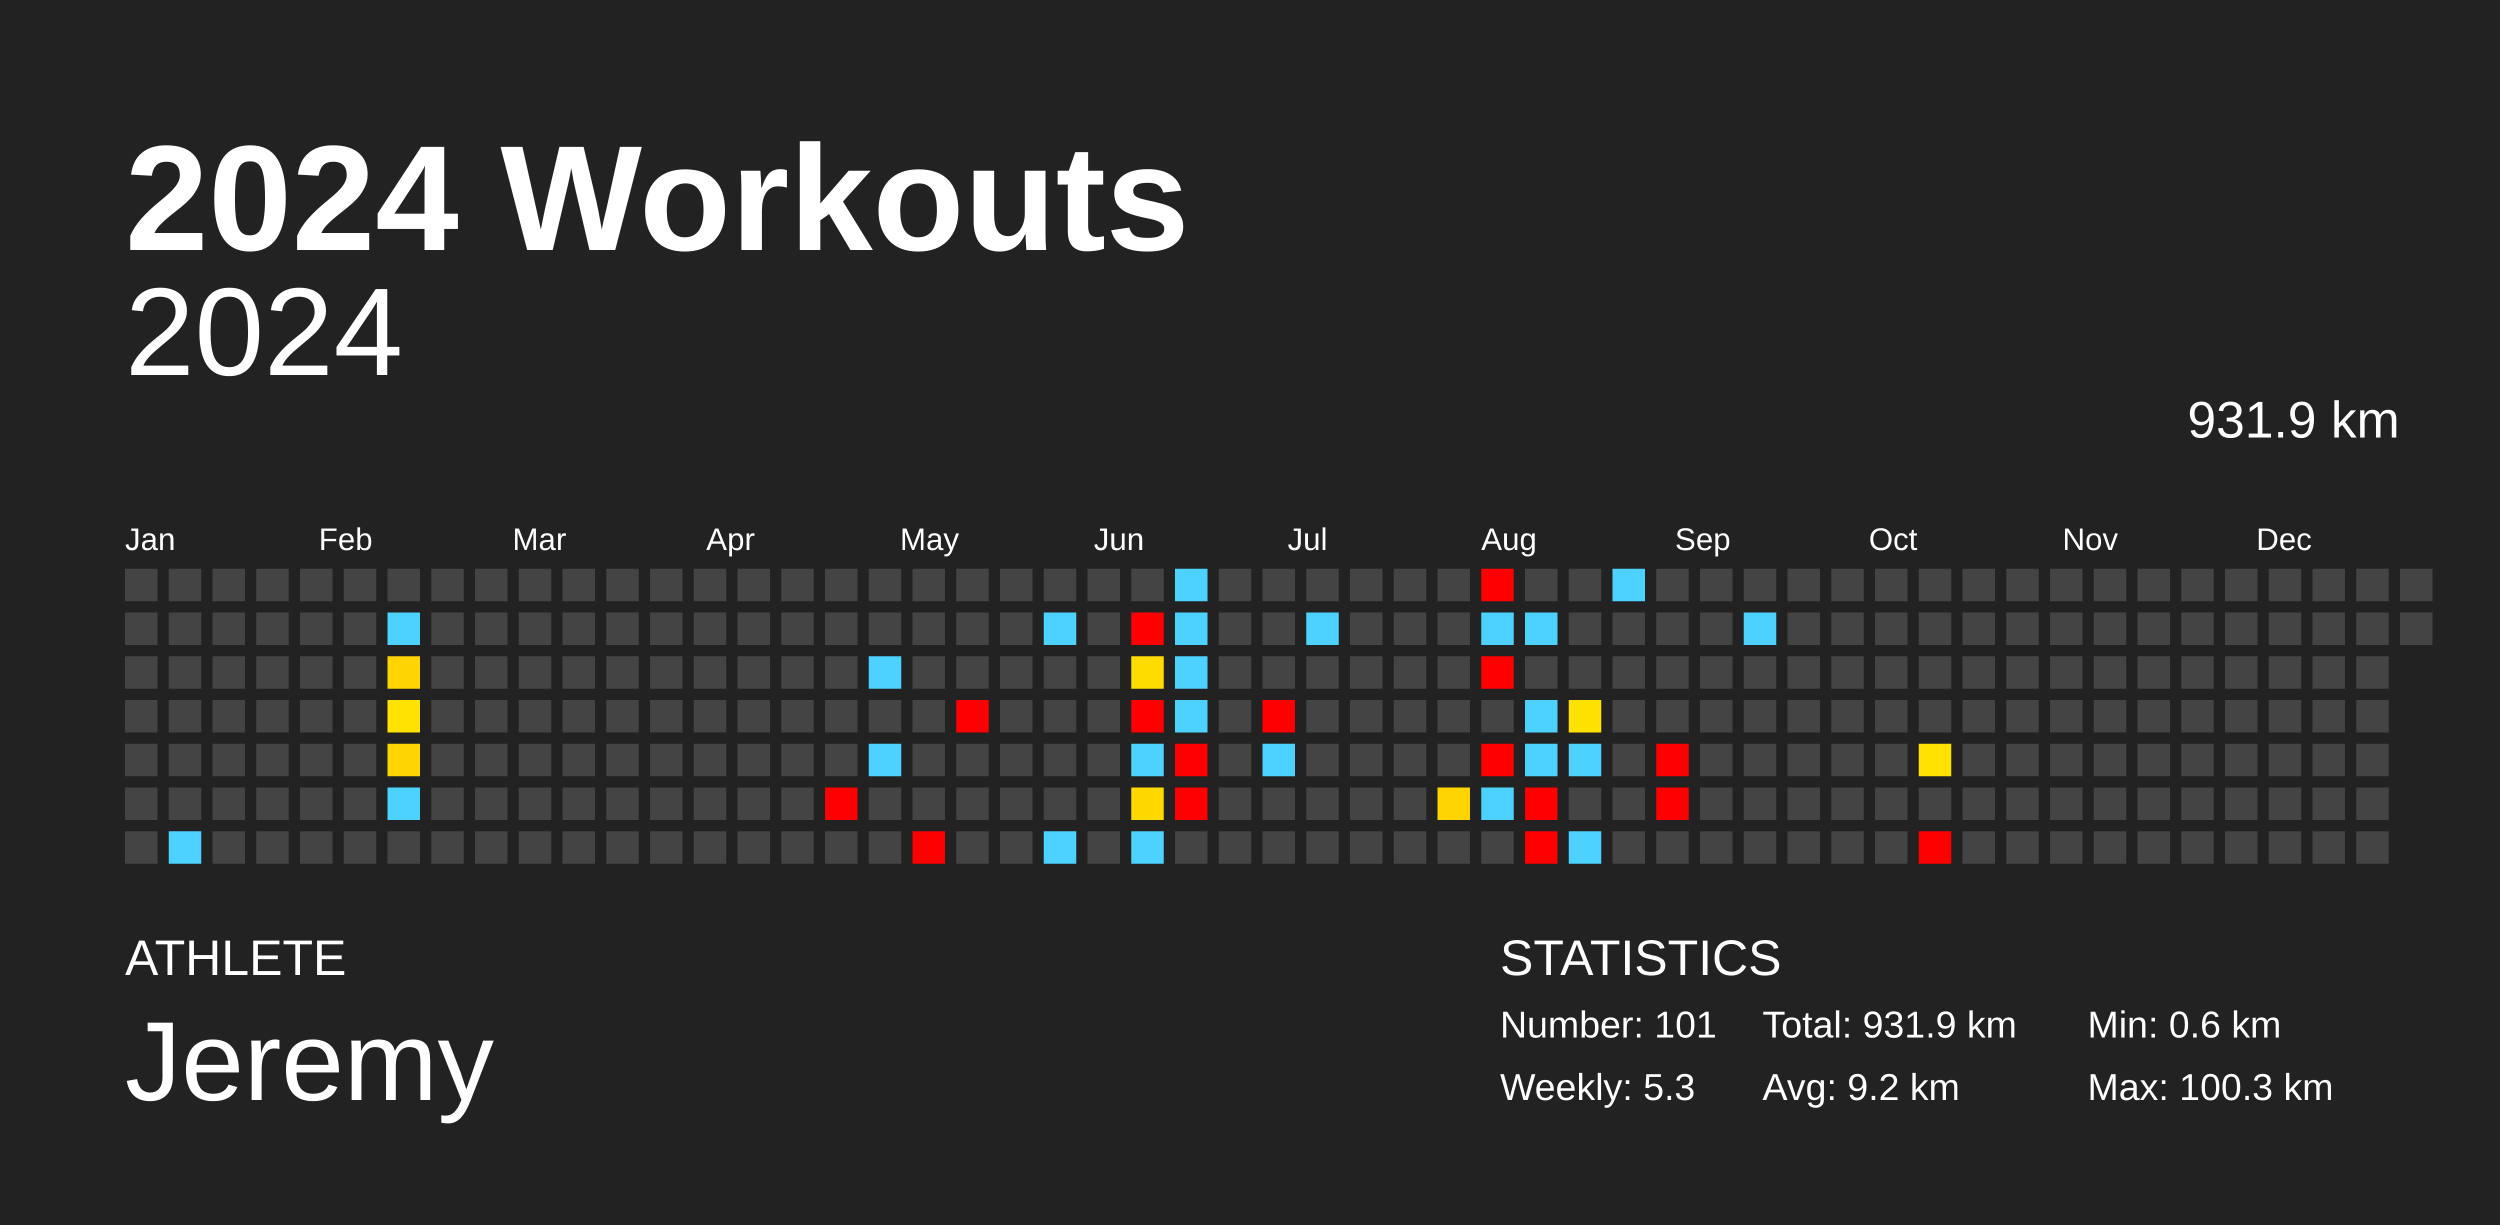
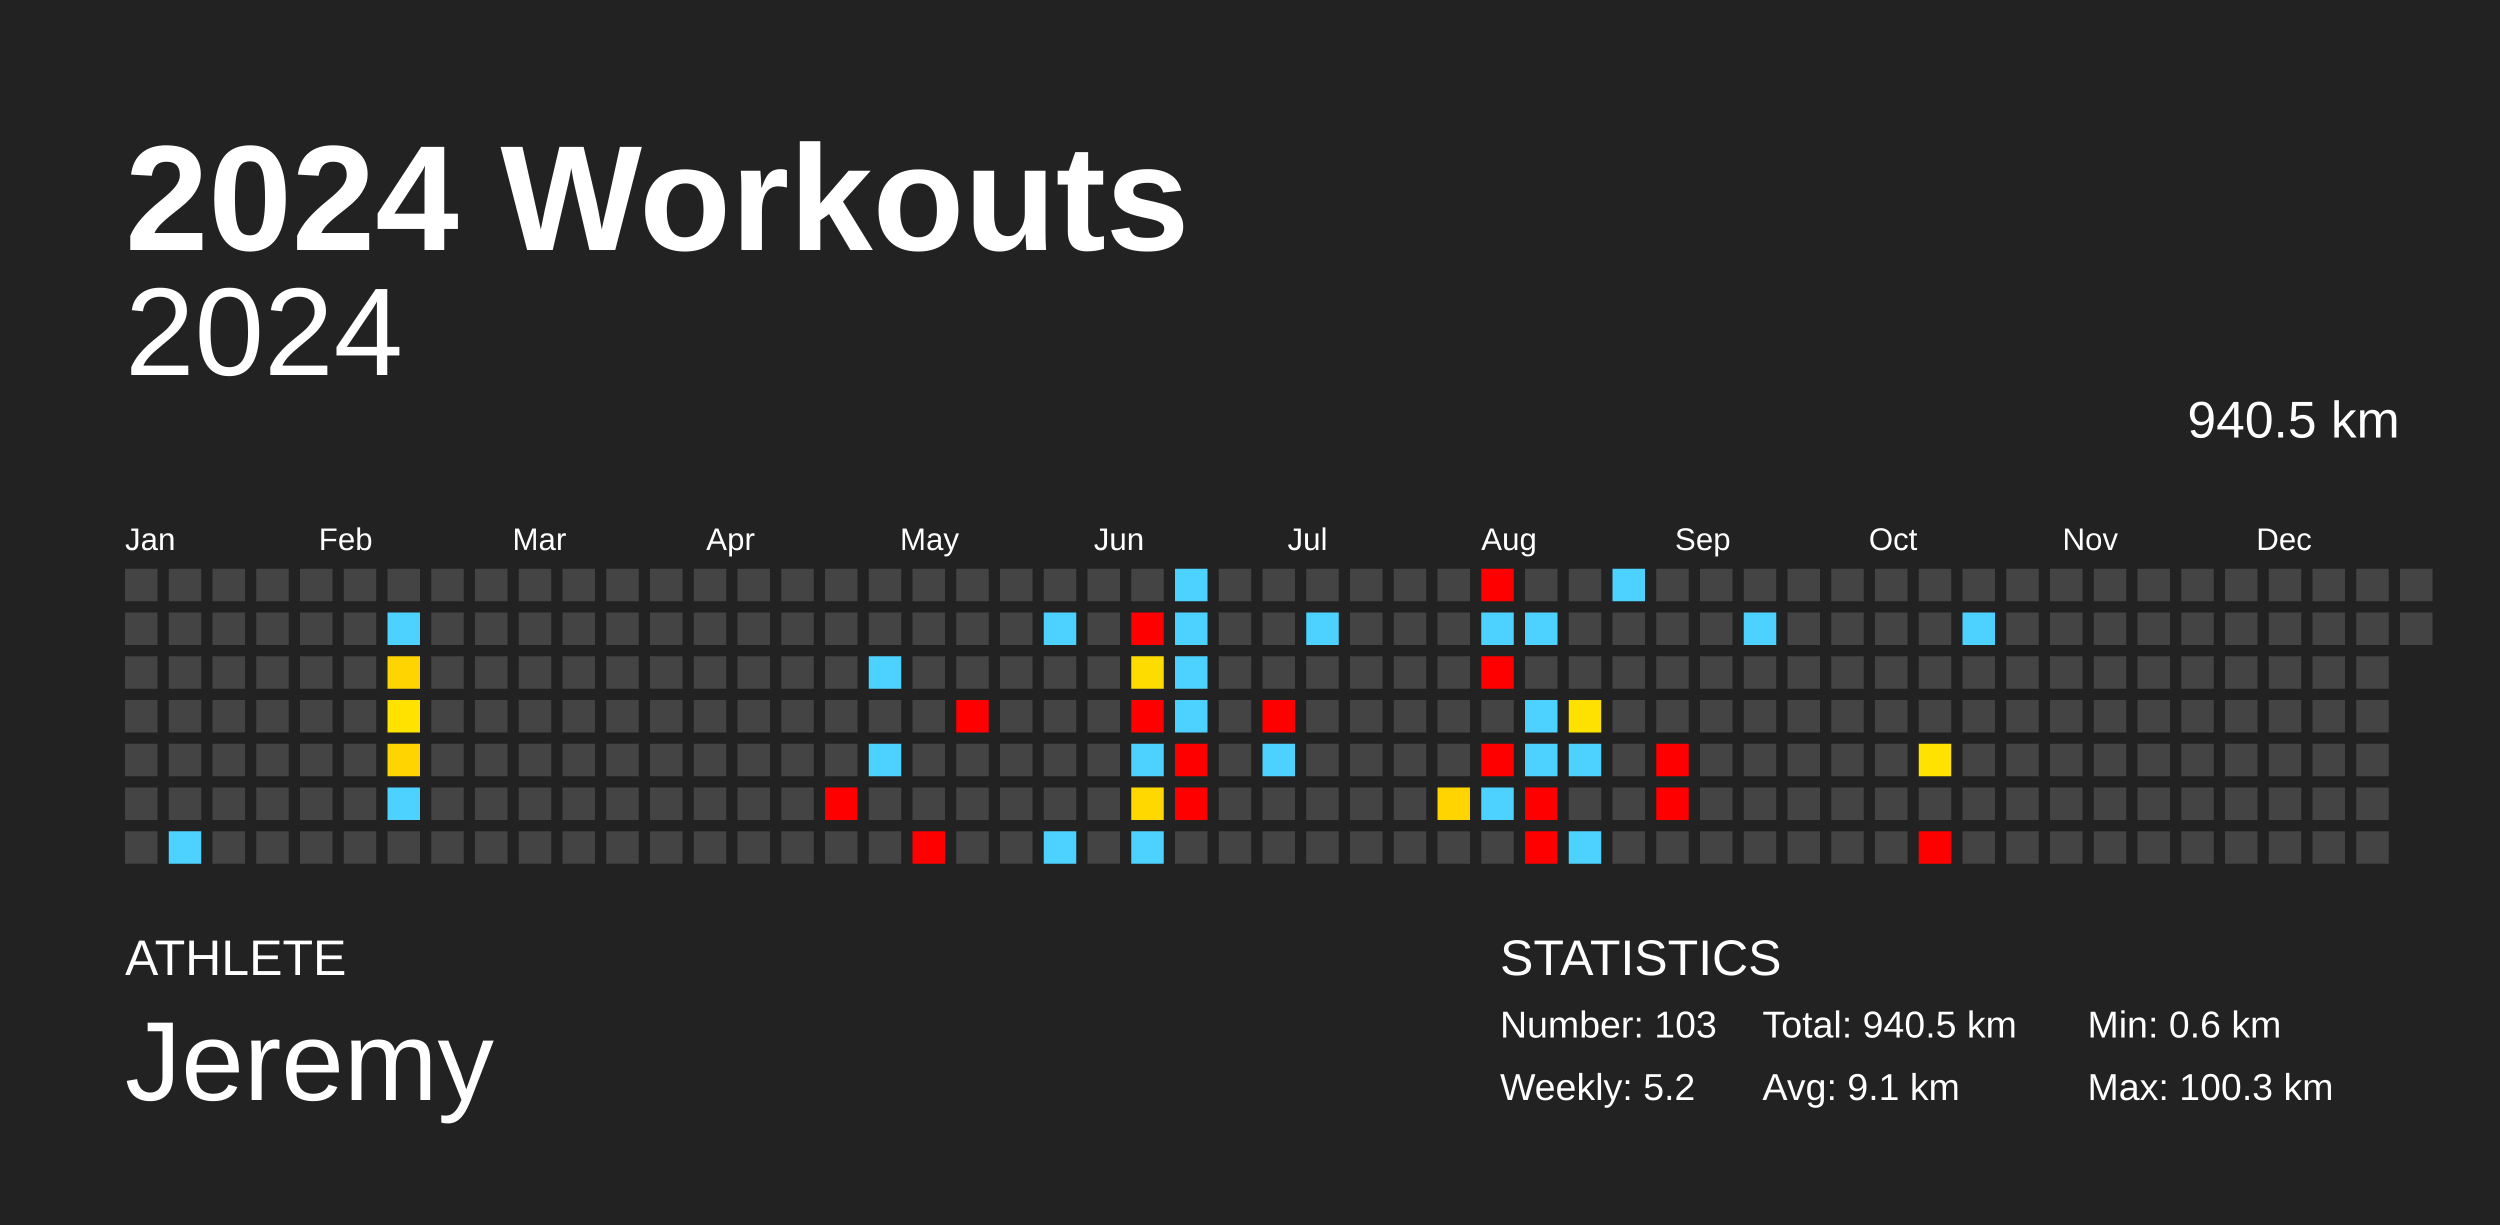
<svg xmlns="http://www.w3.org/2000/svg" baseProfile="full" height="98mm" version="1.1" viewBox="0,0,200,98" width="200mm">
  <defs />
  <rect fill="#222222" height="98" width="200" x="0" y="0" />
  <text fill="#FFFFFF" style="font-size:12px; font-family:Arial; font-weight:bold;" x="10" y="20">2024 Workouts</text>
  <text fill="#FFFFFF" style="font-size:4px; font-family:Arial" x="10" y="78">ATHLETE</text>
  <text fill="#FFFFFF" style="font-size:9px; font-family:Arial" x="10" y="88">Jeremy</text>
  <text fill="#FFFFFF" style="font-size:4px; font-family:Arial" x="120" y="78">STATISTICS</text>
-   <text fill="#FFFFFF" style="font-size:3px; font-family:Arial" x="120" y="83">Number: 101</text>
-   <text fill="#FFFFFF" style="font-size:3px; font-family:Arial" x="120" y="88">Weekly: 5.3</text>
-   <text fill="#FFFFFF" style="font-size:3px; font-family:Arial" x="141" y="83">Total: 931.9 km</text>
-   <text fill="#FFFFFF" style="font-size:3px; font-family:Arial" x="141" y="88">Avg: 9.2 km</text>
+   <text fill="#FFFFFF" style="font-size:3px; font-family:Arial" x="120" y="83">Number: 103</text>
+   <text fill="#FFFFFF" style="font-size:3px; font-family:Arial" x="120" y="88">Weekly: 5.2</text>
+   <text fill="#FFFFFF" style="font-size:3px; font-family:Arial" x="141" y="83">Total: 940.5 km</text>
+   <text fill="#FFFFFF" style="font-size:3px; font-family:Arial" x="141" y="88">Avg: 9.1 km</text>
  <text fill="#FFFFFF" style="font-size:3px; font-family:Arial" x="167" y="83">Min: 0.6 km</text>
  <text fill="#FFFFFF" style="font-size:3px; font-family:Arial" x="167" y="88">Max: 100.3 km</text>
  <text alignment-baseline="hanging" fill="#FFFFFF" style="font-size:10.0px; font-family:Arial;" x="10" y="30">2024</text>
-   <text alignment-baseline="hanging" fill="#FFFFFF" style="font-size:4.125px; font-family:Arial;" x="175" y="35">931.9 km</text>
+   <text alignment-baseline="hanging" fill="#FFFFFF" style="font-size:4.125px; font-family:Arial;" x="175" y="35">940.5 km</text>
  <text fill="#FFFFFF" style="font-size:2.5px; font-family:Arial" x="10.0" y="44">Jan</text>
  <text fill="#FFFFFF" style="font-size:2.5px; font-family:Arial" x="25.5" y="44">Feb</text>
  <text fill="#FFFFFF" style="font-size:2.5px; font-family:Arial" x="41.0" y="44">Mar</text>
  <text fill="#FFFFFF" style="font-size:2.5px; font-family:Arial" x="56.5" y="44">Apr</text>
  <text fill="#FFFFFF" style="font-size:2.5px; font-family:Arial" x="72.0" y="44">May</text>
  <text fill="#FFFFFF" style="font-size:2.5px; font-family:Arial" x="87.5" y="44">Jun</text>
  <text fill="#FFFFFF" style="font-size:2.5px; font-family:Arial" x="103.0" y="44">Jul</text>
  <text fill="#FFFFFF" style="font-size:2.5px; font-family:Arial" x="118.5" y="44">Aug</text>
  <text fill="#FFFFFF" style="font-size:2.5px; font-family:Arial" x="134.0" y="44">Sep</text>
  <text fill="#FFFFFF" style="font-size:2.5px; font-family:Arial" x="149.5" y="44">Oct</text>
  <text fill="#FFFFFF" style="font-size:2.5px; font-family:Arial" x="165.0" y="44">Nov</text>
  <text fill="#FFFFFF" style="font-size:2.5px; font-family:Arial" x="180.5" y="44">Dec</text>
  <rect fill="#444444" height="2.6" width="2.6" x="10.0" y="45.5" />
  <rect fill="#444444" height="2.6" width="2.6" x="10.0" y="49.0" />
  <rect fill="#444444" height="2.6" width="2.6" x="10.0" y="52.5" />
  <rect fill="#444444" height="2.6" width="2.6" x="10.0" y="56.0" />
  <rect fill="#444444" height="2.6" width="2.6" x="10.0" y="59.5" />
  <rect fill="#444444" height="2.6" width="2.6" x="10.0" y="63.0" />
  <rect fill="#444444" height="2.6" width="2.6" x="10.0" y="66.5" />
  <rect fill="#444444" height="2.6" width="2.6" x="13.5" y="45.5" />
  <rect fill="#444444" height="2.6" width="2.6" x="13.5" y="49.0" />
  <rect fill="#444444" height="2.6" width="2.6" x="13.5" y="52.5" />
  <rect fill="#444444" height="2.6" width="2.6" x="13.5" y="56.0" />
  <rect fill="#444444" height="2.6" width="2.6" x="13.5" y="59.5" />
  <rect fill="#444444" height="2.6" width="2.6" x="13.5" y="63.0" />
  <rect fill="#4dd2ff" height="2.6" width="2.6" x="13.5" y="66.5" />
  <rect fill="#444444" height="2.6" width="2.6" x="17.0" y="45.5" />
  <rect fill="#444444" height="2.6" width="2.6" x="17.0" y="49.0" />
  <rect fill="#444444" height="2.6" width="2.6" x="17.0" y="52.5" />
  <rect fill="#444444" height="2.6" width="2.6" x="17.0" y="56.0" />
  <rect fill="#444444" height="2.6" width="2.6" x="17.0" y="59.5" />
  <rect fill="#444444" height="2.6" width="2.6" x="17.0" y="63.0" />
  <rect fill="#444444" height="2.6" width="2.6" x="17.0" y="66.5" />
  <rect fill="#444444" height="2.6" width="2.6" x="20.5" y="45.5" />
  <rect fill="#444444" height="2.6" width="2.6" x="20.5" y="49.0" />
  <rect fill="#444444" height="2.6" width="2.6" x="20.5" y="52.5" />
  <rect fill="#444444" height="2.6" width="2.6" x="20.5" y="56.0" />
  <rect fill="#444444" height="2.6" width="2.6" x="20.5" y="59.5" />
  <rect fill="#444444" height="2.6" width="2.6" x="20.5" y="63.0" />
  <rect fill="#444444" height="2.6" width="2.6" x="20.5" y="66.5" />
  <rect fill="#444444" height="2.6" width="2.6" x="24.0" y="45.5" />
  <rect fill="#444444" height="2.6" width="2.6" x="24.0" y="49.0" />
  <rect fill="#444444" height="2.6" width="2.6" x="24.0" y="52.5" />
  <rect fill="#444444" height="2.6" width="2.6" x="24.0" y="56.0" />
  <rect fill="#444444" height="2.6" width="2.6" x="24.0" y="59.5" />
  <rect fill="#444444" height="2.6" width="2.6" x="24.0" y="63.0" />
  <rect fill="#444444" height="2.6" width="2.6" x="24.0" y="66.5" />
  <rect fill="#444444" height="2.6" width="2.6" x="27.5" y="45.5" />
  <rect fill="#444444" height="2.6" width="2.6" x="27.5" y="49.0" />
  <rect fill="#444444" height="2.6" width="2.6" x="27.5" y="52.5" />
  <rect fill="#444444" height="2.6" width="2.6" x="27.5" y="56.0" />
  <rect fill="#444444" height="2.6" width="2.6" x="27.5" y="59.5" />
  <rect fill="#444444" height="2.6" width="2.6" x="27.5" y="63.0" />
  <rect fill="#444444" height="2.6" width="2.6" x="27.5" y="66.5" />
  <rect fill="#444444" height="2.6" width="2.6" x="31.0" y="45.5" />
  <rect fill="#4dd2ff" height="2.6" width="2.6" x="31.0" y="49.0" />
  <rect fill="#ffd400" height="2.6" width="2.6" x="31.0" y="52.5" />
  <rect fill="#ffe200" height="2.6" width="2.6" x="31.0" y="56.0" />
  <rect fill="#ffd400" height="2.6" width="2.6" x="31.0" y="59.5" />
  <rect fill="#4dd2ff" height="2.6" width="2.6" x="31.0" y="63.0" />
  <rect fill="#444444" height="2.6" width="2.6" x="31.0" y="66.5" />
  <rect fill="#444444" height="2.6" width="2.6" x="34.5" y="45.5" />
  <rect fill="#444444" height="2.6" width="2.6" x="34.5" y="49.0" />
  <rect fill="#444444" height="2.6" width="2.6" x="34.5" y="52.5" />
  <rect fill="#444444" height="2.6" width="2.6" x="34.5" y="56.0" />
  <rect fill="#444444" height="2.6" width="2.6" x="34.5" y="59.5" />
  <rect fill="#444444" height="2.6" width="2.6" x="34.5" y="63.0" />
  <rect fill="#444444" height="2.6" width="2.6" x="34.5" y="66.5" />
  <rect fill="#444444" height="2.6" width="2.6" x="38.0" y="45.5" />
  <rect fill="#444444" height="2.6" width="2.6" x="38.0" y="49.0" />
  <rect fill="#444444" height="2.6" width="2.6" x="38.0" y="52.5" />
  <rect fill="#444444" height="2.6" width="2.6" x="38.0" y="56.0" />
  <rect fill="#444444" height="2.6" width="2.6" x="38.0" y="59.5" />
  <rect fill="#444444" height="2.6" width="2.6" x="38.0" y="63.0" />
  <rect fill="#444444" height="2.6" width="2.6" x="38.0" y="66.5" />
  <rect fill="#444444" height="2.6" width="2.6" x="41.5" y="45.5" />
  <rect fill="#444444" height="2.6" width="2.6" x="41.5" y="49.0" />
  <rect fill="#444444" height="2.6" width="2.6" x="41.5" y="52.5" />
  <rect fill="#444444" height="2.6" width="2.6" x="41.5" y="56.0" />
  <rect fill="#444444" height="2.6" width="2.6" x="41.5" y="59.5" />
  <rect fill="#444444" height="2.6" width="2.6" x="41.5" y="63.0" />
  <rect fill="#444444" height="2.6" width="2.6" x="41.5" y="66.5" />
  <rect fill="#444444" height="2.6" width="2.6" x="45.0" y="45.5" />
  <rect fill="#444444" height="2.6" width="2.6" x="45.0" y="49.0" />
  <rect fill="#444444" height="2.6" width="2.6" x="45.0" y="52.5" />
  <rect fill="#444444" height="2.6" width="2.6" x="45.0" y="56.0" />
  <rect fill="#444444" height="2.6" width="2.6" x="45.0" y="59.5" />
  <rect fill="#444444" height="2.6" width="2.6" x="45.0" y="63.0" />
  <rect fill="#444444" height="2.6" width="2.6" x="45.0" y="66.5" />
  <rect fill="#444444" height="2.6" width="2.6" x="48.5" y="45.5" />
  <rect fill="#444444" height="2.6" width="2.6" x="48.5" y="49.0" />
  <rect fill="#444444" height="2.6" width="2.6" x="48.5" y="52.5" />
  <rect fill="#444444" height="2.6" width="2.6" x="48.5" y="56.0" />
  <rect fill="#444444" height="2.6" width="2.6" x="48.5" y="59.5" />
  <rect fill="#444444" height="2.6" width="2.6" x="48.5" y="63.0" />
  <rect fill="#444444" height="2.6" width="2.6" x="48.5" y="66.5" />
  <rect fill="#444444" height="2.6" width="2.6" x="52.0" y="45.5" />
  <rect fill="#444444" height="2.6" width="2.6" x="52.0" y="49.0" />
  <rect fill="#444444" height="2.6" width="2.6" x="52.0" y="52.5" />
  <rect fill="#444444" height="2.6" width="2.6" x="52.0" y="56.0" />
  <rect fill="#444444" height="2.6" width="2.6" x="52.0" y="59.5" />
  <rect fill="#444444" height="2.6" width="2.6" x="52.0" y="63.0" />
  <rect fill="#444444" height="2.6" width="2.6" x="52.0" y="66.5" />
  <rect fill="#444444" height="2.6" width="2.6" x="55.5" y="45.5" />
  <rect fill="#444444" height="2.6" width="2.6" x="55.5" y="49.0" />
  <rect fill="#444444" height="2.6" width="2.6" x="55.5" y="52.5" />
  <rect fill="#444444" height="2.6" width="2.6" x="55.5" y="56.0" />
  <rect fill="#444444" height="2.6" width="2.6" x="55.5" y="59.5" />
  <rect fill="#444444" height="2.6" width="2.6" x="55.5" y="63.0" />
  <rect fill="#444444" height="2.6" width="2.6" x="55.5" y="66.5" />
  <rect fill="#444444" height="2.6" width="2.6" x="59.0" y="45.5" />
  <rect fill="#444444" height="2.6" width="2.6" x="59.0" y="49.0" />
  <rect fill="#444444" height="2.6" width="2.6" x="59.0" y="52.5" />
  <rect fill="#444444" height="2.6" width="2.6" x="59.0" y="56.0" />
  <rect fill="#444444" height="2.6" width="2.6" x="59.0" y="59.5" />
  <rect fill="#444444" height="2.6" width="2.6" x="59.0" y="63.0" />
  <rect fill="#444444" height="2.6" width="2.6" x="59.0" y="66.5" />
  <rect fill="#444444" height="2.6" width="2.6" x="62.5" y="45.5" />
  <rect fill="#444444" height="2.6" width="2.6" x="62.5" y="49.0" />
  <rect fill="#444444" height="2.6" width="2.6" x="62.5" y="52.5" />
  <rect fill="#444444" height="2.6" width="2.6" x="62.5" y="56.0" />
  <rect fill="#444444" height="2.6" width="2.6" x="62.5" y="59.5" />
  <rect fill="#444444" height="2.6" width="2.6" x="62.5" y="63.0" />
  <rect fill="#444444" height="2.6" width="2.6" x="62.5" y="66.5" />
  <rect fill="#444444" height="2.6" width="2.6" x="66.0" y="45.5" />
  <rect fill="#444444" height="2.6" width="2.6" x="66.0" y="49.0" />
  <rect fill="#444444" height="2.6" width="2.6" x="66.0" y="52.5" />
  <rect fill="#444444" height="2.6" width="2.6" x="66.0" y="56.0" />
  <rect fill="#444444" height="2.6" width="2.6" x="66.0" y="59.5" />
  <rect fill="red" height="2.6" width="2.6" x="66.0" y="63.0" />
  <rect fill="#444444" height="2.6" width="2.6" x="66.0" y="66.5" />
  <rect fill="#444444" height="2.6" width="2.6" x="69.5" y="45.5" />
  <rect fill="#444444" height="2.6" width="2.6" x="69.5" y="49.0" />
  <rect fill="#4dd2ff" height="2.6" width="2.6" x="69.5" y="52.5" />
  <rect fill="#444444" height="2.6" width="2.6" x="69.5" y="56.0" />
  <rect fill="#4dd2ff" height="2.6" width="2.6" x="69.5" y="59.5" />
  <rect fill="#444444" height="2.6" width="2.6" x="69.5" y="63.0" />
  <rect fill="#444444" height="2.6" width="2.6" x="69.5" y="66.5" />
  <rect fill="#444444" height="2.6" width="2.6" x="73.0" y="45.5" />
  <rect fill="#444444" height="2.6" width="2.6" x="73.0" y="49.0" />
  <rect fill="#444444" height="2.6" width="2.6" x="73.0" y="52.5" />
  <rect fill="#444444" height="2.6" width="2.6" x="73.0" y="56.0" />
  <rect fill="#444444" height="2.6" width="2.6" x="73.0" y="59.5" />
  <rect fill="#444444" height="2.6" width="2.6" x="73.0" y="63.0" />
  <rect fill="red" height="2.6" width="2.6" x="73.0" y="66.5" />
  <rect fill="#444444" height="2.6" width="2.6" x="76.5" y="45.5" />
  <rect fill="#444444" height="2.6" width="2.6" x="76.5" y="49.0" />
  <rect fill="#444444" height="2.6" width="2.6" x="76.5" y="52.5" />
  <rect fill="red" height="2.6" width="2.6" x="76.5" y="56.0" />
  <rect fill="#444444" height="2.6" width="2.6" x="76.5" y="59.5" />
  <rect fill="#444444" height="2.6" width="2.6" x="76.5" y="63.0" />
  <rect fill="#444444" height="2.6" width="2.6" x="76.5" y="66.5" />
  <rect fill="#444444" height="2.6" width="2.6" x="80.0" y="45.5" />
  <rect fill="#444444" height="2.6" width="2.6" x="80.0" y="49.0" />
  <rect fill="#444444" height="2.6" width="2.6" x="80.0" y="52.5" />
  <rect fill="#444444" height="2.6" width="2.6" x="80.0" y="56.0" />
  <rect fill="#444444" height="2.6" width="2.6" x="80.0" y="59.5" />
  <rect fill="#444444" height="2.6" width="2.6" x="80.0" y="63.0" />
  <rect fill="#444444" height="2.6" width="2.6" x="80.0" y="66.5" />
  <rect fill="#444444" height="2.6" width="2.6" x="83.5" y="45.5" />
  <rect fill="#4dd2ff" height="2.6" width="2.6" x="83.5" y="49.0" />
  <rect fill="#444444" height="2.6" width="2.6" x="83.5" y="52.5" />
  <rect fill="#444444" height="2.6" width="2.6" x="83.5" y="56.0" />
  <rect fill="#444444" height="2.6" width="2.6" x="83.5" y="59.5" />
  <rect fill="#444444" height="2.6" width="2.6" x="83.5" y="63.0" />
  <rect fill="#4dd2ff" height="2.6" width="2.6" x="83.5" y="66.5" />
  <rect fill="#444444" height="2.6" width="2.6" x="87.0" y="45.5" />
  <rect fill="#444444" height="2.6" width="2.6" x="87.0" y="49.0" />
  <rect fill="#444444" height="2.6" width="2.6" x="87.0" y="52.5" />
  <rect fill="#444444" height="2.6" width="2.6" x="87.0" y="56.0" />
  <rect fill="#444444" height="2.6" width="2.6" x="87.0" y="59.5" />
  <rect fill="#444444" height="2.6" width="2.6" x="87.0" y="63.0" />
  <rect fill="#444444" height="2.6" width="2.6" x="87.0" y="66.5" />
  <rect fill="#444444" height="2.6" width="2.6" x="90.5" y="45.5" />
  <rect fill="red" height="2.6" width="2.6" x="90.5" y="49.0" />
  <rect fill="#ffdc00" height="2.6" width="2.6" x="90.5" y="52.5" />
  <rect fill="red" height="2.6" width="2.6" x="90.5" y="56.0" />
  <rect fill="#4dd2ff" height="2.6" width="2.6" x="90.5" y="59.5" />
  <rect fill="#ffd800" height="2.6" width="2.6" x="90.5" y="63.0" />
  <rect fill="#4dd2ff" height="2.6" width="2.6" x="90.5" y="66.5" />
  <rect fill="#4dd2ff" height="2.6" width="2.6" x="94.0" y="45.5" />
  <rect fill="#4dd2ff" height="2.6" width="2.6" x="94.0" y="49.0" />
  <rect fill="#4dd2ff" height="2.6" width="2.6" x="94.0" y="52.5" />
  <rect fill="#4dd2ff" height="2.6" width="2.6" x="94.0" y="56.0" />
  <rect fill="red" height="2.6" width="2.6" x="94.0" y="59.5" />
  <rect fill="red" height="2.6" width="2.6" x="94.0" y="63.0" />
  <rect fill="#444444" height="2.6" width="2.6" x="94.0" y="66.5" />
  <rect fill="#444444" height="2.6" width="2.6" x="97.5" y="45.5" />
  <rect fill="#444444" height="2.6" width="2.6" x="97.5" y="49.0" />
  <rect fill="#444444" height="2.6" width="2.6" x="97.5" y="52.5" />
  <rect fill="#444444" height="2.6" width="2.6" x="97.5" y="56.0" />
  <rect fill="#444444" height="2.6" width="2.6" x="97.5" y="59.5" />
  <rect fill="#444444" height="2.6" width="2.6" x="97.5" y="63.0" />
  <rect fill="#444444" height="2.6" width="2.6" x="97.5" y="66.5" />
  <rect fill="#444444" height="2.6" width="2.6" x="101.0" y="45.5" />
  <rect fill="#444444" height="2.6" width="2.6" x="101.0" y="49.0" />
  <rect fill="#444444" height="2.6" width="2.6" x="101.0" y="52.5" />
  <rect fill="red" height="2.6" width="2.6" x="101.0" y="56.0" />
  <rect fill="#4dd2ff" height="2.6" width="2.6" x="101.0" y="59.5" />
  <rect fill="#444444" height="2.6" width="2.6" x="101.0" y="63.0" />
  <rect fill="#444444" height="2.6" width="2.6" x="101.0" y="66.5" />
  <rect fill="#444444" height="2.6" width="2.6" x="104.5" y="45.5" />
  <rect fill="#4dd2ff" height="2.6" width="2.6" x="104.5" y="49.0" />
  <rect fill="#444444" height="2.6" width="2.6" x="104.5" y="52.5" />
  <rect fill="#444444" height="2.6" width="2.6" x="104.5" y="56.0" />
  <rect fill="#444444" height="2.6" width="2.6" x="104.5" y="59.5" />
  <rect fill="#444444" height="2.6" width="2.6" x="104.5" y="63.0" />
  <rect fill="#444444" height="2.6" width="2.6" x="104.5" y="66.5" />
  <rect fill="#444444" height="2.6" width="2.6" x="108.0" y="45.5" />
  <rect fill="#444444" height="2.6" width="2.6" x="108.0" y="49.0" />
  <rect fill="#444444" height="2.6" width="2.6" x="108.0" y="52.5" />
  <rect fill="#444444" height="2.6" width="2.6" x="108.0" y="56.0" />
  <rect fill="#444444" height="2.6" width="2.6" x="108.0" y="59.5" />
  <rect fill="#444444" height="2.6" width="2.6" x="108.0" y="63.0" />
  <rect fill="#444444" height="2.6" width="2.6" x="108.0" y="66.5" />
  <rect fill="#444444" height="2.6" width="2.6" x="111.5" y="45.5" />
  <rect fill="#444444" height="2.6" width="2.6" x="111.5" y="49.0" />
  <rect fill="#444444" height="2.6" width="2.6" x="111.5" y="52.5" />
  <rect fill="#444444" height="2.6" width="2.6" x="111.5" y="56.0" />
  <rect fill="#444444" height="2.6" width="2.6" x="111.5" y="59.5" />
  <rect fill="#444444" height="2.6" width="2.6" x="111.5" y="63.0" />
  <rect fill="#444444" height="2.6" width="2.6" x="111.5" y="66.5" />
  <rect fill="#444444" height="2.6" width="2.6" x="115.0" y="45.5" />
  <rect fill="#444444" height="2.6" width="2.6" x="115.0" y="49.0" />
  <rect fill="#444444" height="2.6" width="2.6" x="115.0" y="52.5" />
  <rect fill="#444444" height="2.6" width="2.6" x="115.0" y="56.0" />
  <rect fill="#444444" height="2.6" width="2.6" x="115.0" y="59.5" />
  <rect fill="#ffd400" height="2.6" width="2.6" x="115.0" y="63.0" />
  <rect fill="#444444" height="2.6" width="2.6" x="115.0" y="66.5" />
  <rect fill="red" height="2.6" width="2.6" x="118.5" y="45.5" />
  <rect fill="#4dd2ff" height="2.6" width="2.6" x="118.5" y="49.0" />
  <rect fill="red" height="2.6" width="2.6" x="118.5" y="52.5" />
  <rect fill="#444444" height="2.6" width="2.6" x="118.5" y="56.0" />
  <rect fill="red" height="2.6" width="2.6" x="118.5" y="59.5" />
  <rect fill="#4dd2ff" height="2.6" width="2.6" x="118.5" y="63.0" />
  <rect fill="#444444" height="2.6" width="2.6" x="118.5" y="66.5" />
  <rect fill="#444444" height="2.6" width="2.6" x="122.0" y="45.5" />
  <rect fill="#4dd2ff" height="2.6" width="2.6" x="122.0" y="49.0" />
  <rect fill="#444444" height="2.6" width="2.6" x="122.0" y="52.5" />
  <rect fill="#4dd2ff" height="2.6" width="2.6" x="122.0" y="56.0" />
  <rect fill="#4dd2ff" height="2.6" width="2.6" x="122.0" y="59.5" />
  <rect fill="red" height="2.6" width="2.6" x="122.0" y="63.0" />
  <rect fill="red" height="2.6" width="2.6" x="122.0" y="66.5" />
  <rect fill="#444444" height="2.6" width="2.6" x="125.5" y="45.5" />
  <rect fill="#444444" height="2.6" width="2.6" x="125.5" y="49.0" />
  <rect fill="#444444" height="2.6" width="2.6" x="125.5" y="52.5" />
  <rect fill="#ffe100" height="2.6" width="2.6" x="125.5" y="56.0" />
  <rect fill="#4dd2ff" height="2.6" width="2.6" x="125.5" y="59.5" />
  <rect fill="#444444" height="2.6" width="2.6" x="125.5" y="63.0" />
  <rect fill="#4dd2ff" height="2.6" width="2.6" x="125.5" y="66.5" />
  <rect fill="#4dd2ff" height="2.6" width="2.6" x="129.0" y="45.5" />
  <rect fill="#444444" height="2.6" width="2.6" x="129.0" y="49.0" />
  <rect fill="#444444" height="2.6" width="2.6" x="129.0" y="52.5" />
  <rect fill="#444444" height="2.6" width="2.6" x="129.0" y="56.0" />
  <rect fill="#444444" height="2.6" width="2.6" x="129.0" y="59.5" />
  <rect fill="#444444" height="2.6" width="2.6" x="129.0" y="63.0" />
  <rect fill="#444444" height="2.6" width="2.6" x="129.0" y="66.5" />
  <rect fill="#444444" height="2.6" width="2.6" x="132.5" y="45.5" />
  <rect fill="#444444" height="2.6" width="2.6" x="132.5" y="49.0" />
  <rect fill="#444444" height="2.6" width="2.6" x="132.5" y="52.5" />
  <rect fill="#444444" height="2.6" width="2.6" x="132.5" y="56.0" />
  <rect fill="red" height="2.6" width="2.6" x="132.5" y="59.5" />
  <rect fill="red" height="2.6" width="2.6" x="132.5" y="63.0" />
  <rect fill="#444444" height="2.6" width="2.6" x="132.5" y="66.5" />
  <rect fill="#444444" height="2.6" width="2.6" x="136.0" y="45.5" />
  <rect fill="#444444" height="2.6" width="2.6" x="136.0" y="49.0" />
  <rect fill="#444444" height="2.6" width="2.6" x="136.0" y="52.5" />
  <rect fill="#444444" height="2.6" width="2.6" x="136.0" y="56.0" />
  <rect fill="#444444" height="2.6" width="2.6" x="136.0" y="59.5" />
  <rect fill="#444444" height="2.6" width="2.6" x="136.0" y="63.0" />
  <rect fill="#444444" height="2.6" width="2.6" x="136.0" y="66.5" />
  <rect fill="#444444" height="2.6" width="2.6" x="139.5" y="45.5" />
  <rect fill="#4dd2ff" height="2.6" width="2.6" x="139.5" y="49.0" />
  <rect fill="#444444" height="2.6" width="2.6" x="139.5" y="52.5" />
  <rect fill="#444444" height="2.6" width="2.6" x="139.5" y="56.0" />
  <rect fill="#444444" height="2.6" width="2.6" x="139.5" y="59.5" />
  <rect fill="#444444" height="2.6" width="2.6" x="139.5" y="63.0" />
  <rect fill="#444444" height="2.6" width="2.6" x="139.5" y="66.5" />
  <rect fill="#444444" height="2.6" width="2.6" x="143.0" y="45.5" />
  <rect fill="#444444" height="2.6" width="2.6" x="143.0" y="49.0" />
  <rect fill="#444444" height="2.6" width="2.6" x="143.0" y="52.5" />
  <rect fill="#444444" height="2.6" width="2.6" x="143.0" y="56.0" />
  <rect fill="#444444" height="2.6" width="2.6" x="143.0" y="59.5" />
  <rect fill="#444444" height="2.6" width="2.6" x="143.0" y="63.0" />
  <rect fill="#444444" height="2.6" width="2.6" x="143.0" y="66.5" />
  <rect fill="#444444" height="2.6" width="2.6" x="146.5" y="45.5" />
  <rect fill="#444444" height="2.6" width="2.6" x="146.5" y="49.0" />
  <rect fill="#444444" height="2.6" width="2.6" x="146.5" y="52.5" />
  <rect fill="#444444" height="2.6" width="2.6" x="146.5" y="56.0" />
  <rect fill="#444444" height="2.6" width="2.6" x="146.5" y="59.5" />
  <rect fill="#444444" height="2.6" width="2.6" x="146.5" y="63.0" />
  <rect fill="#444444" height="2.6" width="2.6" x="146.5" y="66.5" />
  <rect fill="#444444" height="2.6" width="2.6" x="150.0" y="45.5" />
  <rect fill="#444444" height="2.6" width="2.6" x="150.0" y="49.0" />
  <rect fill="#444444" height="2.6" width="2.6" x="150.0" y="52.5" />
  <rect fill="#444444" height="2.6" width="2.6" x="150.0" y="56.0" />
  <rect fill="#444444" height="2.6" width="2.6" x="150.0" y="59.5" />
  <rect fill="#444444" height="2.6" width="2.6" x="150.0" y="63.0" />
  <rect fill="#444444" height="2.6" width="2.6" x="150.0" y="66.5" />
  <rect fill="#444444" height="2.6" width="2.6" x="153.5" y="45.5" />
  <rect fill="#444444" height="2.6" width="2.6" x="153.5" y="49.0" />
  <rect fill="#444444" height="2.6" width="2.6" x="153.5" y="52.5" />
  <rect fill="#444444" height="2.6" width="2.6" x="153.5" y="56.0" />
  <rect fill="#ffe200" height="2.6" width="2.6" x="153.5" y="59.5" />
  <rect fill="#444444" height="2.6" width="2.6" x="153.5" y="63.0" />
  <rect fill="red" height="2.6" width="2.6" x="153.5" y="66.5" />
  <rect fill="#444444" height="2.6" width="2.6" x="157.0" y="45.5" />
-   <rect fill="#444444" height="2.6" width="2.6" x="157.0" y="49.0" />
+   <rect fill="#4dd2ff" height="2.6" width="2.6" x="157.0" y="49.0" />
  <rect fill="#444444" height="2.6" width="2.6" x="157.0" y="52.5" />
  <rect fill="#444444" height="2.6" width="2.6" x="157.0" y="56.0" />
  <rect fill="#444444" height="2.6" width="2.6" x="157.0" y="59.5" />
  <rect fill="#444444" height="2.6" width="2.6" x="157.0" y="63.0" />
  <rect fill="#444444" height="2.6" width="2.6" x="157.0" y="66.5" />
  <rect fill="#444444" height="2.6" width="2.6" x="160.5" y="45.5" />
  <rect fill="#444444" height="2.6" width="2.6" x="160.5" y="49.0" />
  <rect fill="#444444" height="2.6" width="2.6" x="160.5" y="52.5" />
  <rect fill="#444444" height="2.6" width="2.6" x="160.5" y="56.0" />
  <rect fill="#444444" height="2.6" width="2.6" x="160.5" y="59.5" />
  <rect fill="#444444" height="2.6" width="2.6" x="160.5" y="63.0" />
  <rect fill="#444444" height="2.6" width="2.6" x="160.5" y="66.5" />
  <rect fill="#444444" height="2.6" width="2.6" x="164.0" y="45.5" />
  <rect fill="#444444" height="2.6" width="2.6" x="164.0" y="49.0" />
  <rect fill="#444444" height="2.6" width="2.6" x="164.0" y="52.5" />
  <rect fill="#444444" height="2.6" width="2.6" x="164.0" y="56.0" />
  <rect fill="#444444" height="2.6" width="2.6" x="164.0" y="59.5" />
  <rect fill="#444444" height="2.6" width="2.6" x="164.0" y="63.0" />
  <rect fill="#444444" height="2.6" width="2.6" x="164.0" y="66.5" />
  <rect fill="#444444" height="2.6" width="2.6" x="167.5" y="45.5" />
  <rect fill="#444444" height="2.6" width="2.6" x="167.5" y="49.0" />
  <rect fill="#444444" height="2.6" width="2.6" x="167.5" y="52.5" />
  <rect fill="#444444" height="2.6" width="2.6" x="167.5" y="56.0" />
  <rect fill="#444444" height="2.6" width="2.6" x="167.5" y="59.5" />
  <rect fill="#444444" height="2.6" width="2.6" x="167.5" y="63.0" />
  <rect fill="#444444" height="2.6" width="2.6" x="167.5" y="66.5" />
  <rect fill="#444444" height="2.6" width="2.6" x="171.0" y="45.5" />
  <rect fill="#444444" height="2.6" width="2.6" x="171.0" y="49.0" />
  <rect fill="#444444" height="2.6" width="2.6" x="171.0" y="52.5" />
  <rect fill="#444444" height="2.6" width="2.6" x="171.0" y="56.0" />
  <rect fill="#444444" height="2.6" width="2.6" x="171.0" y="59.5" />
  <rect fill="#444444" height="2.6" width="2.6" x="171.0" y="63.0" />
  <rect fill="#444444" height="2.6" width="2.6" x="171.0" y="66.5" />
  <rect fill="#444444" height="2.6" width="2.6" x="174.5" y="45.5" />
  <rect fill="#444444" height="2.6" width="2.6" x="174.5" y="49.0" />
  <rect fill="#444444" height="2.6" width="2.6" x="174.5" y="52.5" />
  <rect fill="#444444" height="2.6" width="2.6" x="174.5" y="56.0" />
  <rect fill="#444444" height="2.6" width="2.6" x="174.5" y="59.5" />
  <rect fill="#444444" height="2.6" width="2.6" x="174.5" y="63.0" />
  <rect fill="#444444" height="2.6" width="2.6" x="174.5" y="66.5" />
  <rect fill="#444444" height="2.6" width="2.6" x="178.0" y="45.5" />
  <rect fill="#444444" height="2.6" width="2.6" x="178.0" y="49.0" />
  <rect fill="#444444" height="2.6" width="2.6" x="178.0" y="52.5" />
  <rect fill="#444444" height="2.6" width="2.6" x="178.0" y="56.0" />
  <rect fill="#444444" height="2.6" width="2.6" x="178.0" y="59.5" />
  <rect fill="#444444" height="2.6" width="2.6" x="178.0" y="63.0" />
  <rect fill="#444444" height="2.6" width="2.6" x="178.0" y="66.5" />
  <rect fill="#444444" height="2.6" width="2.6" x="181.5" y="45.5" />
  <rect fill="#444444" height="2.6" width="2.6" x="181.5" y="49.0" />
  <rect fill="#444444" height="2.6" width="2.6" x="181.5" y="52.5" />
  <rect fill="#444444" height="2.6" width="2.6" x="181.5" y="56.0" />
  <rect fill="#444444" height="2.6" width="2.6" x="181.5" y="59.5" />
  <rect fill="#444444" height="2.6" width="2.6" x="181.5" y="63.0" />
  <rect fill="#444444" height="2.6" width="2.6" x="181.5" y="66.5" />
  <rect fill="#444444" height="2.6" width="2.6" x="185.0" y="45.5" />
  <rect fill="#444444" height="2.6" width="2.6" x="185.0" y="49.0" />
  <rect fill="#444444" height="2.6" width="2.6" x="185.0" y="52.5" />
  <rect fill="#444444" height="2.6" width="2.6" x="185.0" y="56.0" />
  <rect fill="#444444" height="2.6" width="2.6" x="185.0" y="59.5" />
  <rect fill="#444444" height="2.6" width="2.6" x="185.0" y="63.0" />
  <rect fill="#444444" height="2.6" width="2.6" x="185.0" y="66.5" />
  <rect fill="#444444" height="2.6" width="2.6" x="188.5" y="45.5" />
  <rect fill="#444444" height="2.6" width="2.6" x="188.5" y="49.0" />
  <rect fill="#444444" height="2.6" width="2.6" x="188.5" y="52.5" />
  <rect fill="#444444" height="2.6" width="2.6" x="188.5" y="56.0" />
  <rect fill="#444444" height="2.6" width="2.6" x="188.5" y="59.5" />
  <rect fill="#444444" height="2.6" width="2.6" x="188.5" y="63.0" />
  <rect fill="#444444" height="2.6" width="2.6" x="188.5" y="66.5" />
  <rect fill="#444444" height="2.6" width="2.6" x="192.0" y="45.5" />
  <rect fill="#444444" height="2.6" width="2.6" x="192.0" y="49.0" />
</svg>
